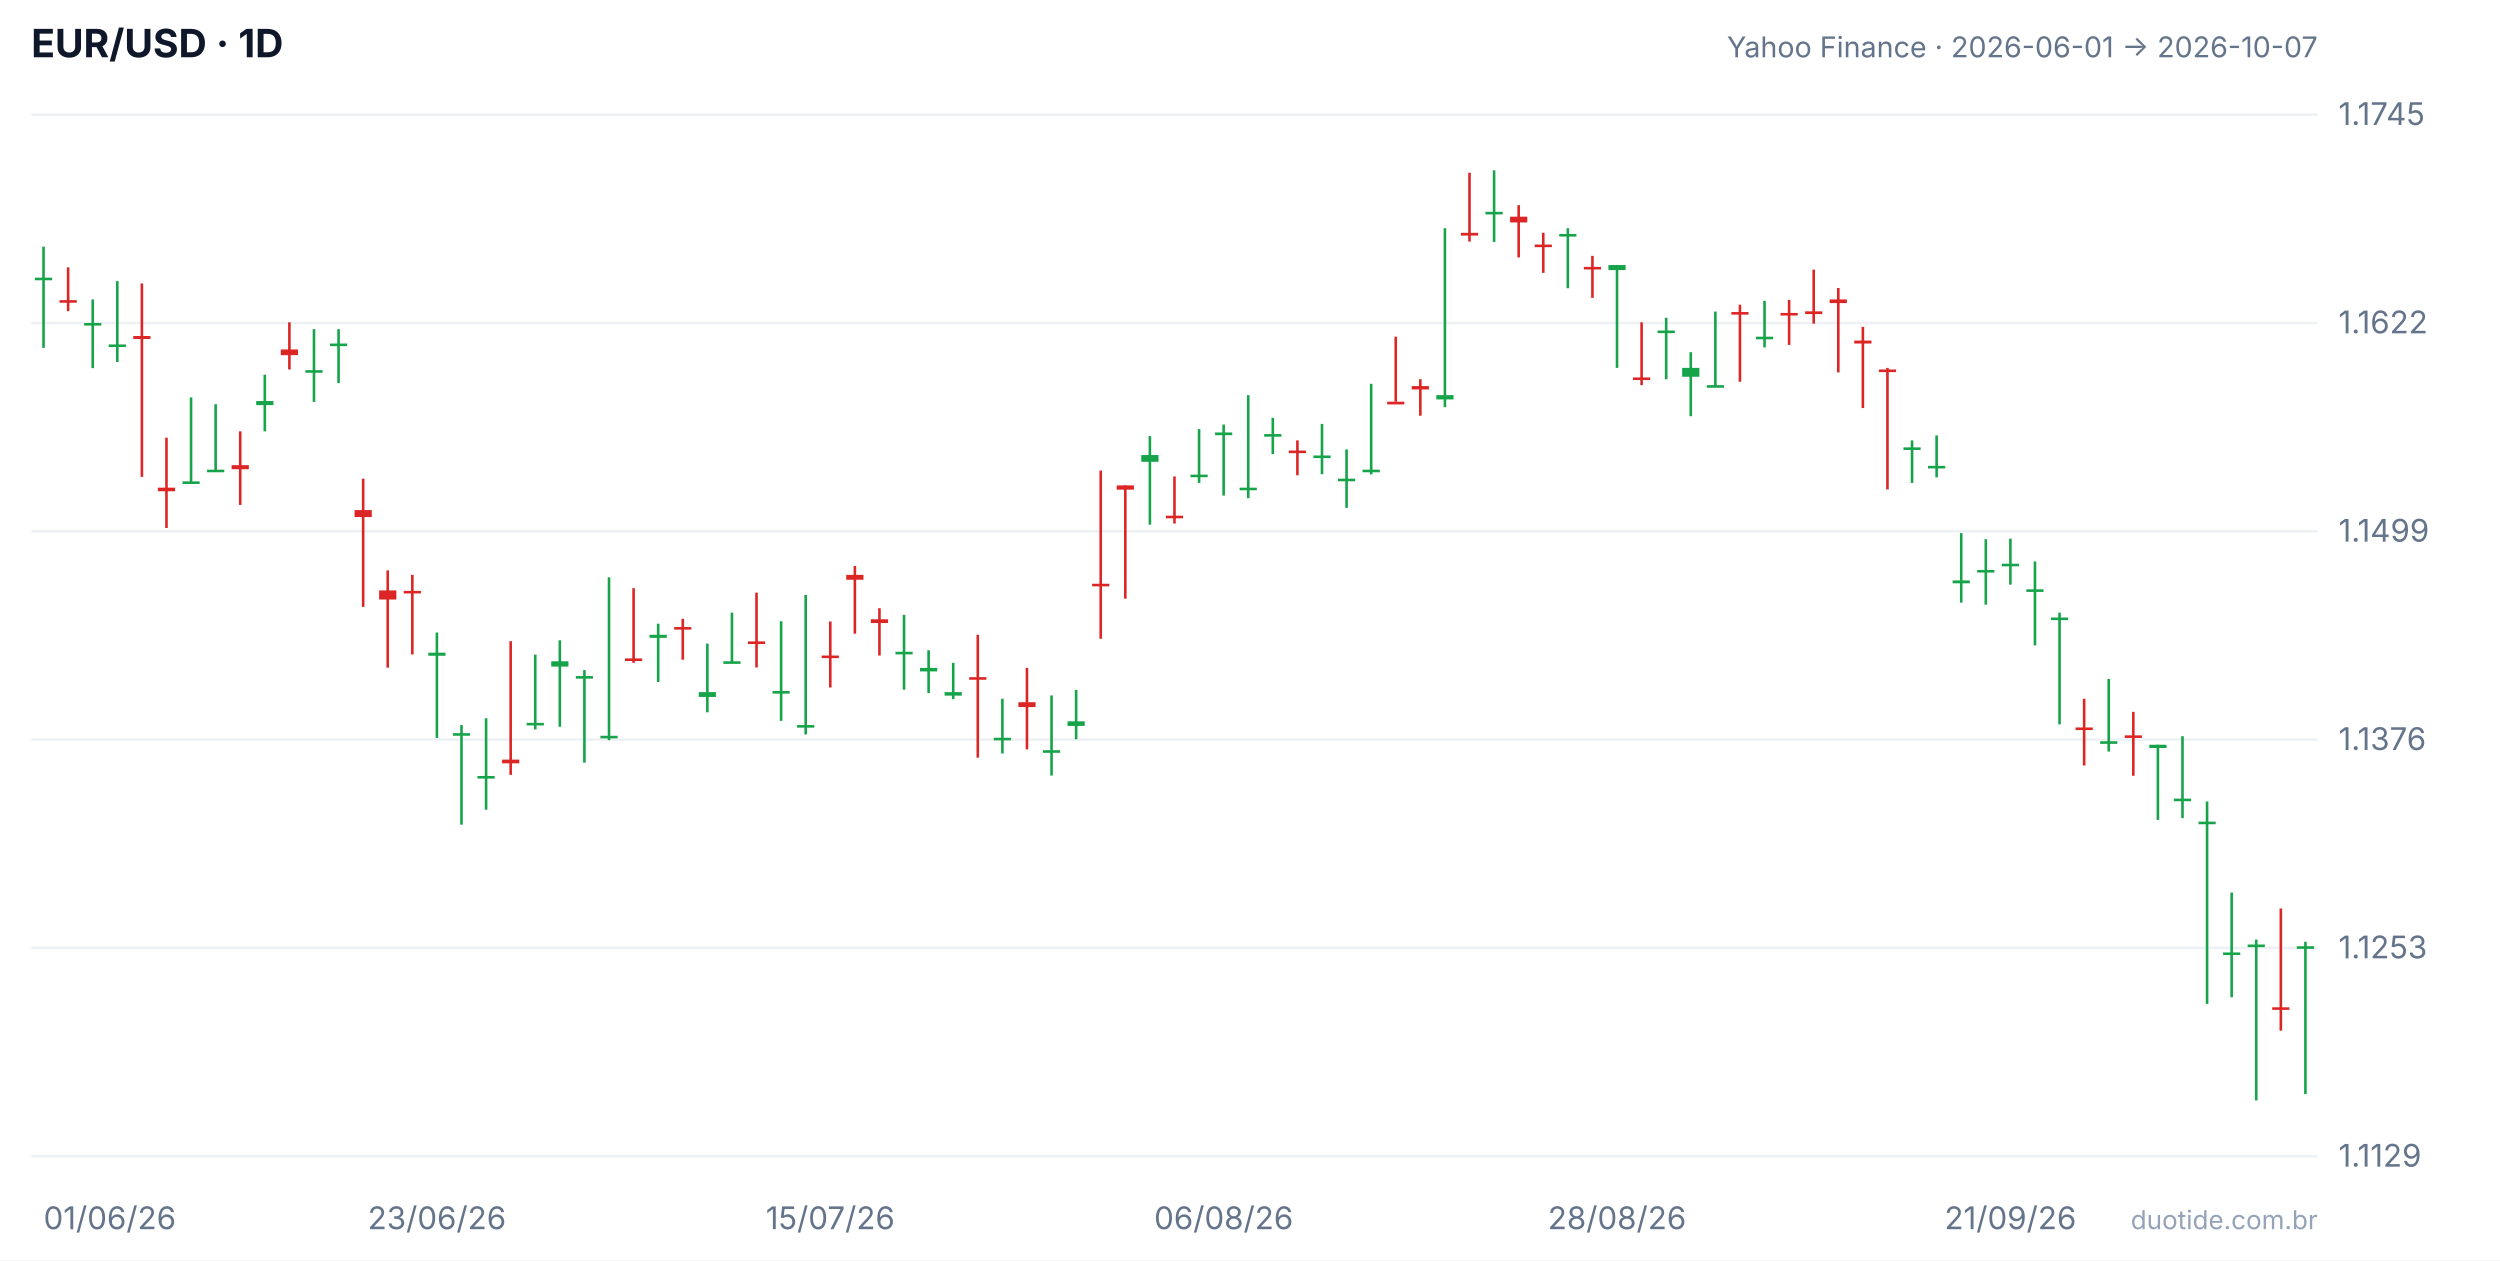
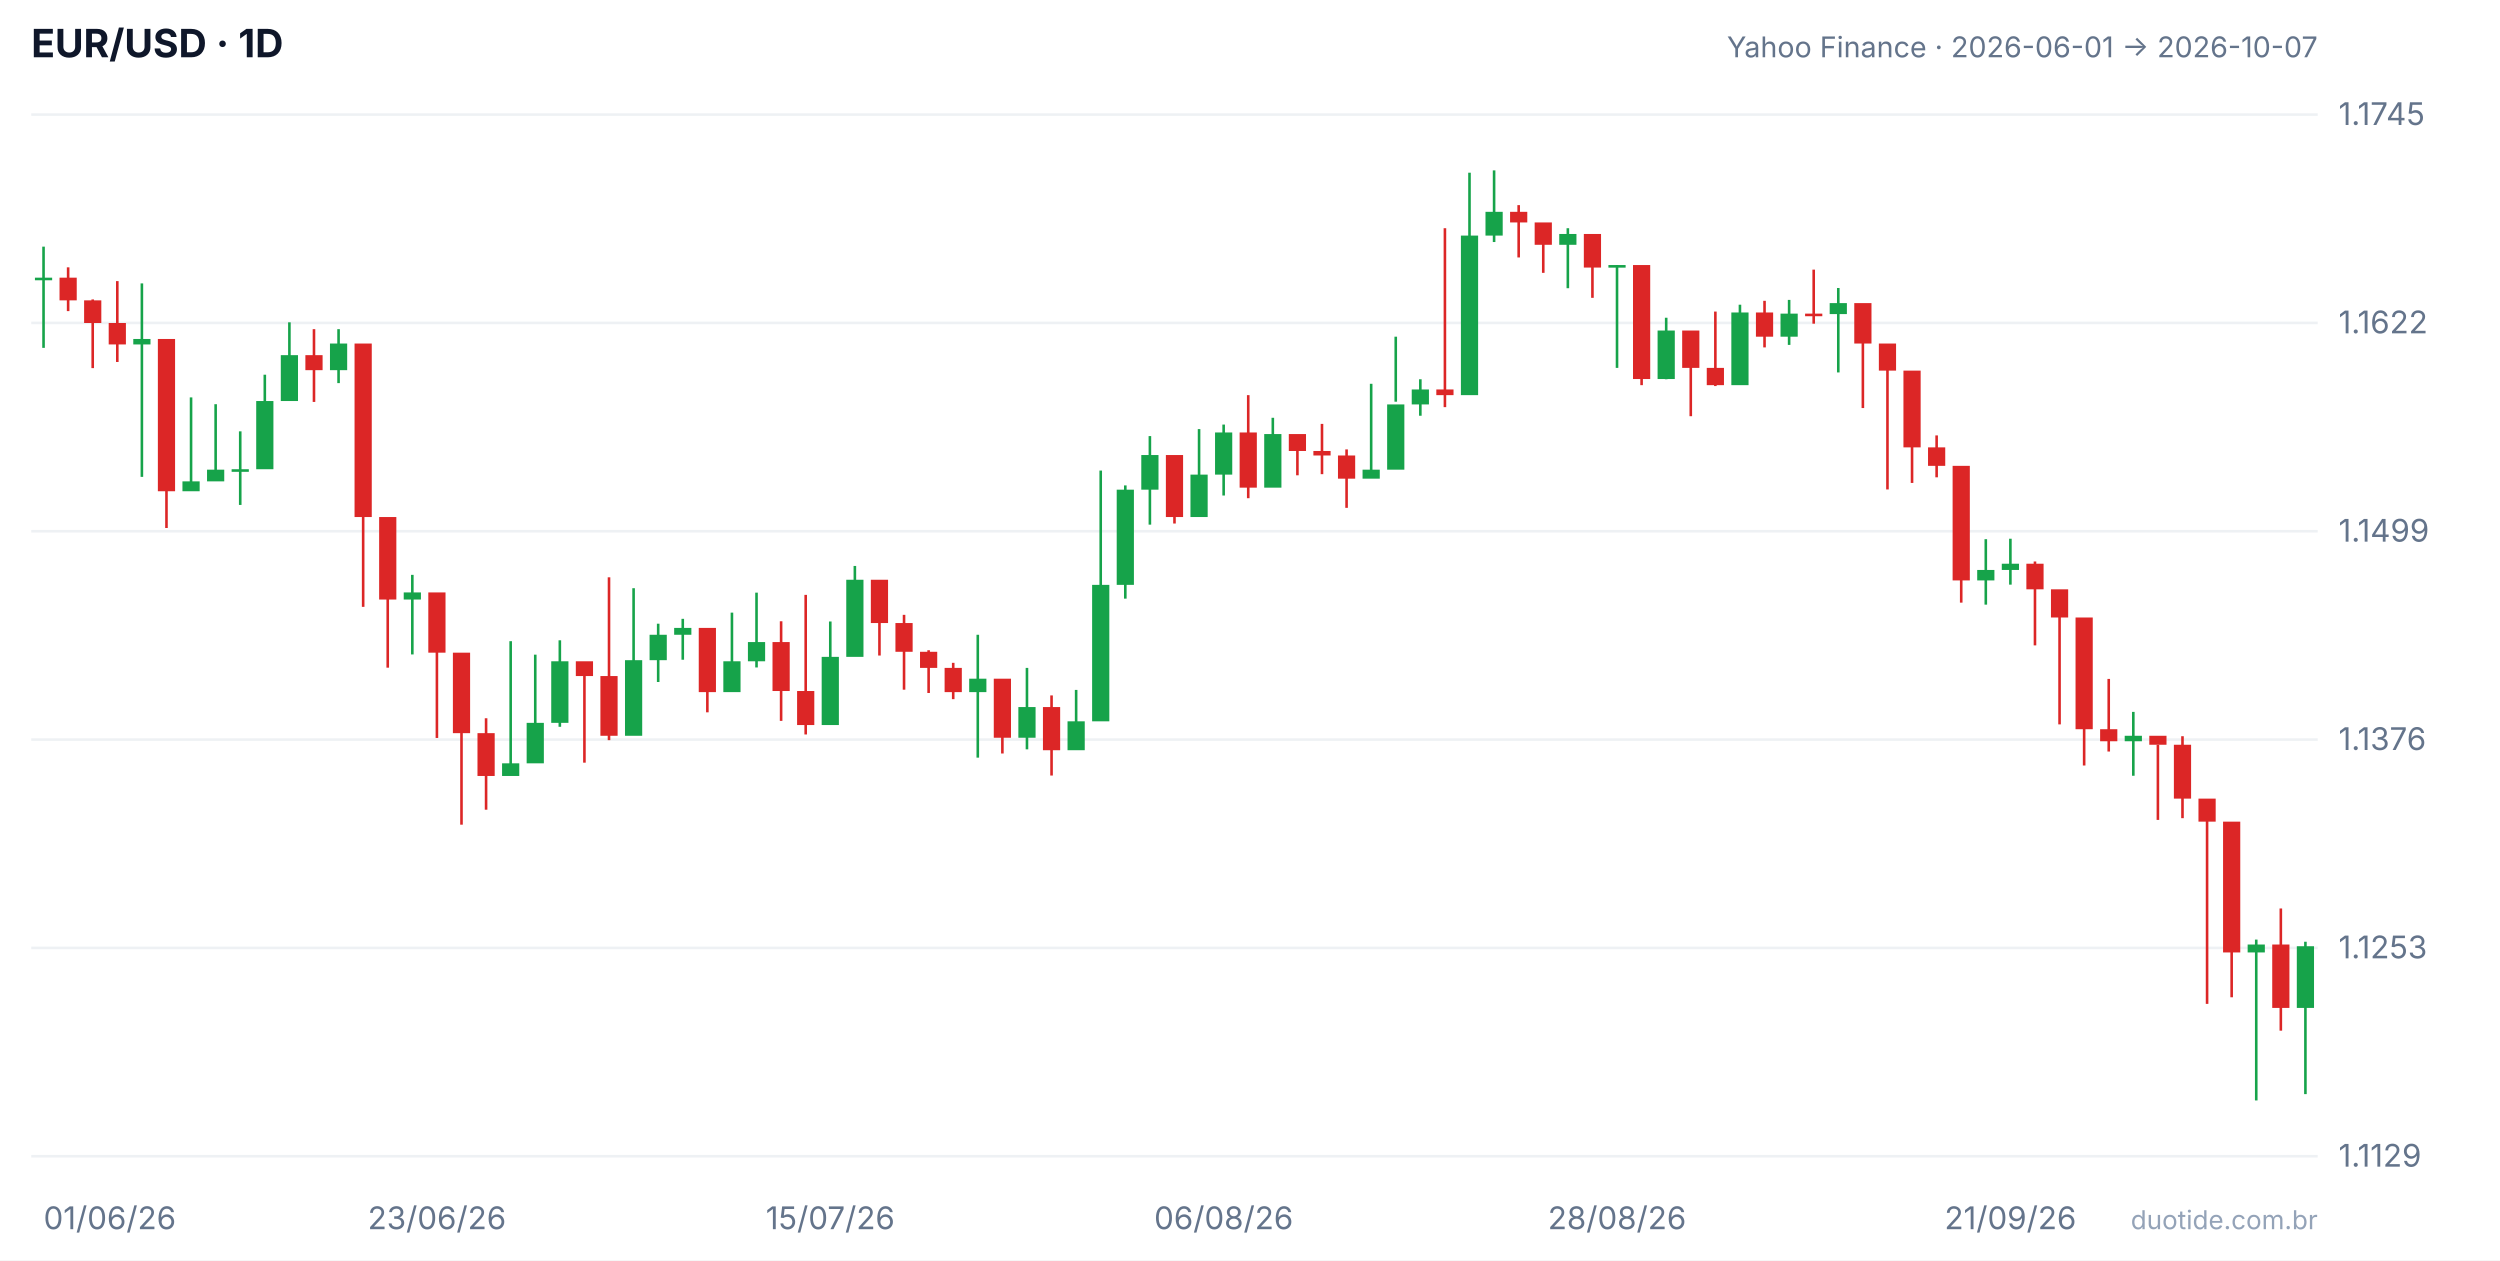
<svg xmlns="http://www.w3.org/2000/svg" viewBox="0 0 960 484" font-family="Inter,system-ui,sans-serif" font-size="12" role="img">
  <rect width="960" height="484" fill="#ffffff" />
  <text x="12" y="22" font-size="15" font-weight="700" fill="#0f172a">EUR/USD · 1D</text>
  <text x="890" y="22" font-size="11" fill="#64748b" text-anchor="end">Yahoo Finance · 2026-06-01 → 2026-10-07</text>
  <line x1="12" x2="890" y1="444" y2="444" stroke="#eef1f4" />
  <text x="898" y="448" fill="#64748b">1.1129</text>
  <line x1="12" x2="890" y1="364" y2="364" stroke="#eef1f4" />
  <text x="898" y="368" fill="#64748b">1.1253</text>
  <line x1="12" x2="890" y1="284" y2="284" stroke="#eef1f4" />
  <text x="898" y="288" fill="#64748b">1.1376</text>
  <line x1="12" x2="890" y1="204" y2="204" stroke="#eef1f4" />
  <text x="898" y="208" fill="#64748b">1.1499</text>
  <line x1="12" x2="890" y1="124" y2="124" stroke="#eef1f4" />
  <text x="898" y="128" fill="#64748b">1.1622</text>
  <line x1="12" x2="890" y1="44" y2="44" stroke="#eef1f4" />
  <text x="898" y="48" fill="#64748b">1.1745</text>
  <text x="16.72" y="472" fill="#64748b" text-anchor="start">01/06/26</text>
  <text x="167.774" y="472" fill="#64748b" text-anchor="middle">23/06/26</text>
  <text x="318.828" y="472" fill="#64748b" text-anchor="middle">15/07/26</text>
  <text x="469.882" y="472" fill="#64748b" text-anchor="middle">06/08/26</text>
  <text x="620.935" y="472" fill="#64748b" text-anchor="middle">28/08/26</text>
  <text x="771.989" y="472" fill="#64748b" text-anchor="middle">21/09/26</text>
  <line x1="16.72" x2="16.72" y1="94.71" y2="133.579" stroke="#16a34a" />
  <rect x="13.416" y="106.625" width="6.609" height="1" fill="#16a34a" />
  <line x1="26.161" x2="26.161" y1="102.657" y2="119.467" stroke="#dc2626" />
-   <rect x="22.857" y="115.25" width="6.609" height="1" fill="#dc2626" />
-   <line x1="35.602" x2="35.602" y1="114.985" y2="141.357" stroke="#16a34a" />
-   <rect x="32.298" y="124.03" width="6.609" height="1" fill="#16a34a" />
-   <line x1="45.043" x2="45.043" y1="107.946" y2="138.999" stroke="#16a34a" />
-   <rect x="41.739" y="132.267" width="6.609" height="1" fill="#16a34a" />
-   <line x1="54.484" x2="54.484" y1="108.826" y2="183.118" stroke="#dc2626" />
-   <rect x="51.18" y="129.027" width="6.609" height="1.138" fill="#dc2626" />
+   <rect x="22.857" y="106.625" width="6.609" height="8.713" fill="#dc2626" />
+   <line x1="35.602" x2="35.602" y1="114.985" y2="141.357" stroke="#dc2626" />
+   <rect x="32.298" y="115.338" width="6.609" height="8.693" fill="#dc2626" />
+   <line x1="45.043" x2="45.043" y1="107.946" y2="138.999" stroke="#dc2626" />
+   <rect x="41.739" y="124.03" width="6.609" height="8.236" fill="#dc2626" />
+   <line x1="54.484" x2="54.484" y1="108.826" y2="183.118" stroke="#16a34a" />
+   <rect x="51.18" y="130.165" width="6.609" height="2.102" fill="#16a34a" />
  <line x1="63.925" x2="63.925" y1="168.065" y2="202.752" stroke="#dc2626" />
-   <rect x="60.62" y="187.261" width="6.609" height="1.379" fill="#dc2626" />
+   <rect x="60.62" y="130.165" width="6.609" height="58.475" fill="#dc2626" />
  <line x1="73.366" x2="73.366" y1="152.602" y2="185.19" stroke="#16a34a" />
-   <rect x="70.061" y="184.845" width="6.609" height="1" fill="#16a34a" />
+   <rect x="70.061" y="184.845" width="6.609" height="3.795" fill="#16a34a" />
  <line x1="82.806" x2="82.806" y1="155.213" y2="181.218" stroke="#16a34a" />
-   <rect x="79.502" y="180.354" width="6.609" height="1" fill="#16a34a" />
-   <line x1="92.247" x2="92.247" y1="165.637" y2="193.895" stroke="#dc2626" />
-   <rect x="88.943" y="178.626" width="6.609" height="1.556" fill="#dc2626" />
+   <rect x="79.502" y="180.354" width="6.609" height="4.49" fill="#16a34a" />
+   <line x1="92.247" x2="92.247" y1="165.637" y2="193.895" stroke="#16a34a" />
+   <rect x="88.943" y="180.182" width="6.609" height="1" fill="#16a34a" />
  <line x1="101.688" x2="101.688" y1="143.888" y2="165.637" stroke="#16a34a" />
-   <rect x="98.384" y="153.996" width="6.609" height="1.566" fill="#16a34a" />
-   <line x1="111.129" x2="111.129" y1="123.768" y2="141.881" stroke="#dc2626" />
-   <rect x="107.825" y="134.192" width="6.609" height="2.186" fill="#dc2626" />
-   <line x1="120.57" x2="120.57" y1="126.398" y2="154.343" stroke="#16a34a" />
-   <rect x="117.266" y="142.143" width="6.609" height="1" fill="#16a34a" />
+   <rect x="98.384" y="153.996" width="6.609" height="26.186" fill="#16a34a" />
+   <line x1="111.129" x2="111.129" y1="123.768" y2="141.881" stroke="#16a34a" />
+   <rect x="107.825" y="136.378" width="6.609" height="17.618" fill="#16a34a" />
+   <line x1="120.57" x2="120.57" y1="126.398" y2="154.343" stroke="#dc2626" />
+   <rect x="117.266" y="136.378" width="6.609" height="5.765" fill="#dc2626" />
  <line x1="130.011" x2="130.011" y1="126.398" y2="147.115" stroke="#16a34a" />
-   <rect x="126.706" y="131.916" width="6.609" height="1" fill="#16a34a" />
+   <rect x="126.706" y="131.916" width="6.609" height="10.227" fill="#16a34a" />
  <line x1="139.452" x2="139.452" y1="183.809" y2="233.034" stroke="#dc2626" />
-   <rect x="136.147" y="195.875" width="6.609" height="2.666" fill="#dc2626" />
+   <rect x="136.147" y="131.916" width="6.609" height="66.625" fill="#dc2626" />
  <line x1="148.892" x2="148.892" y1="219.035" y2="256.387" stroke="#dc2626" />
-   <rect x="145.588" y="226.723" width="6.609" height="3.497" fill="#dc2626" />
-   <line x1="158.333" x2="158.333" y1="220.745" y2="251.305" stroke="#dc2626" />
-   <rect x="155.029" y="226.895" width="6.609" height="1" fill="#dc2626" />
-   <line x1="167.774" x2="167.774" y1="242.902" y2="283.38" stroke="#16a34a" />
-   <rect x="164.47" y="250.626" width="6.609" height="1.187" fill="#16a34a" />
-   <line x1="177.215" x2="177.215" y1="278.418" y2="316.678" stroke="#16a34a" />
-   <rect x="173.911" y="281.53" width="6.609" height="1" fill="#16a34a" />
-   <line x1="186.656" x2="186.656" y1="275.808" y2="310.927" stroke="#16a34a" />
-   <rect x="183.352" y="297.974" width="6.609" height="1" fill="#16a34a" />
-   <line x1="196.097" x2="196.097" y1="246.215" y2="297.556" stroke="#dc2626" />
-   <rect x="192.792" y="291.691" width="6.609" height="1.425" fill="#dc2626" />
+   <rect x="145.588" y="198.541" width="6.609" height="31.68" fill="#dc2626" />
+   <line x1="158.333" x2="158.333" y1="220.745" y2="251.305" stroke="#16a34a" />
+   <rect x="155.029" y="227.491" width="6.609" height="2.729" fill="#16a34a" />
+   <line x1="167.774" x2="167.774" y1="242.902" y2="283.38" stroke="#dc2626" />
+   <rect x="164.47" y="227.491" width="6.609" height="23.135" fill="#dc2626" />
+   <line x1="177.215" x2="177.215" y1="278.418" y2="316.678" stroke="#dc2626" />
+   <rect x="173.911" y="250.626" width="6.609" height="30.904" fill="#dc2626" />
+   <line x1="186.656" x2="186.656" y1="275.808" y2="310.927" stroke="#dc2626" />
+   <rect x="183.352" y="281.53" width="6.609" height="16.444" fill="#dc2626" />
+   <line x1="196.097" x2="196.097" y1="246.215" y2="297.556" stroke="#16a34a" />
+   <rect x="192.792" y="293.116" width="6.609" height="4.858" fill="#16a34a" />
  <line x1="205.538" x2="205.538" y1="251.389" y2="280.1" stroke="#16a34a" />
-   <rect x="202.233" y="277.576" width="6.609" height="1" fill="#16a34a" />
+   <rect x="202.233" y="277.576" width="6.609" height="15.54" fill="#16a34a" />
  <line x1="214.978" x2="214.978" y1="245.875" y2="279.091" stroke="#16a34a" />
-   <rect x="211.674" y="253.932" width="6.609" height="2.032" fill="#16a34a" />
-   <line x1="224.419" x2="224.419" y1="257.319" y2="292.864" stroke="#16a34a" />
-   <rect x="221.115" y="259.603" width="6.609" height="1" fill="#16a34a" />
-   <line x1="233.86" x2="233.86" y1="221.685" y2="284.22" stroke="#16a34a" />
-   <rect x="230.556" y="282.539" width="6.609" height="1" fill="#16a34a" />
-   <line x1="243.301" x2="243.301" y1="225.87" y2="254.525" stroke="#dc2626" />
-   <rect x="239.997" y="252.831" width="6.609" height="1" fill="#dc2626" />
+   <rect x="211.674" y="253.932" width="6.609" height="23.644" fill="#16a34a" />
+   <line x1="224.419" x2="224.419" y1="257.319" y2="292.864" stroke="#dc2626" />
+   <rect x="221.115" y="253.932" width="6.609" height="5.671" fill="#dc2626" />
+   <line x1="233.86" x2="233.86" y1="221.685" y2="284.22" stroke="#dc2626" />
+   <rect x="230.556" y="259.603" width="6.609" height="22.937" fill="#dc2626" />
+   <line x1="243.301" x2="243.301" y1="225.87" y2="254.525" stroke="#16a34a" />
+   <rect x="239.997" y="253.509" width="6.609" height="29.031" fill="#16a34a" />
  <line x1="252.742" x2="252.742" y1="239.502" y2="261.886" stroke="#16a34a" />
-   <rect x="249.438" y="243.752" width="6.609" height="1.189" fill="#16a34a" />
-   <line x1="262.183" x2="262.183" y1="237.631" y2="253.338" stroke="#dc2626" />
-   <rect x="258.878" y="240.778" width="6.609" height="1" fill="#dc2626" />
-   <line x1="271.624" x2="271.624" y1="247.148" y2="273.534" stroke="#16a34a" />
-   <rect x="268.319" y="265.773" width="6.609" height="1.857" fill="#16a34a" />
+   <rect x="249.438" y="243.752" width="6.609" height="9.756" fill="#16a34a" />
+   <line x1="262.183" x2="262.183" y1="237.631" y2="253.338" stroke="#16a34a" />
+   <rect x="258.878" y="241.118" width="6.609" height="2.634" fill="#16a34a" />
+   <line x1="271.624" x2="271.624" y1="247.148" y2="273.534" stroke="#dc2626" />
+   <rect x="268.319" y="241.118" width="6.609" height="24.655" fill="#dc2626" />
  <line x1="281.065" x2="281.065" y1="235.248" y2="254.44" stroke="#16a34a" />
-   <rect x="277.76" y="253.932" width="6.609" height="1" fill="#16a34a" />
-   <line x1="290.505" x2="290.505" y1="227.577" y2="256.303" stroke="#dc2626" />
-   <rect x="287.201" y="246.3" width="6.609" height="1" fill="#dc2626" />
-   <line x1="299.946" x2="299.946" y1="238.567" y2="276.818" stroke="#16a34a" />
-   <rect x="296.642" y="265.35" width="6.609" height="1" fill="#16a34a" />
-   <line x1="309.387" x2="309.387" y1="228.43" y2="282.035" stroke="#16a34a" />
-   <rect x="306.083" y="278.418" width="6.609" height="1" fill="#16a34a" />
-   <line x1="318.828" x2="318.828" y1="238.652" y2="263.999" stroke="#dc2626" />
-   <rect x="315.524" y="251.729" width="6.609" height="1" fill="#dc2626" />
-   <line x1="328.269" x2="328.269" y1="217.325" y2="243.327" stroke="#dc2626" />
-   <rect x="324.965" y="220.745" width="6.609" height="1.879" fill="#dc2626" />
+   <rect x="277.76" y="253.932" width="6.609" height="11.841" fill="#16a34a" />
+   <line x1="290.505" x2="290.505" y1="227.577" y2="256.303" stroke="#16a34a" />
+   <rect x="287.201" y="246.554" width="6.609" height="7.378" fill="#16a34a" />
+   <line x1="299.946" x2="299.946" y1="238.567" y2="276.818" stroke="#dc2626" />
+   <rect x="296.642" y="246.554" width="6.609" height="18.796" fill="#dc2626" />
+   <line x1="309.387" x2="309.387" y1="228.43" y2="282.035" stroke="#dc2626" />
+   <rect x="306.083" y="265.35" width="6.609" height="13.068" fill="#dc2626" />
+   <line x1="318.828" x2="318.828" y1="238.652" y2="263.999" stroke="#16a34a" />
+   <rect x="315.524" y="252.237" width="6.609" height="26.181" fill="#16a34a" />
+   <line x1="328.269" x2="328.269" y1="217.325" y2="243.327" stroke="#16a34a" />
+   <rect x="324.965" y="222.625" width="6.609" height="29.612" fill="#16a34a" />
  <line x1="337.71" x2="337.71" y1="233.544" y2="251.729" stroke="#dc2626" />
-   <rect x="334.405" y="237.801" width="6.609" height="1.446" fill="#dc2626" />
-   <line x1="347.151" x2="347.151" y1="236.099" y2="264.843" stroke="#16a34a" />
-   <rect x="343.846" y="250.287" width="6.609" height="1" fill="#16a34a" />
-   <line x1="356.591" x2="356.591" y1="249.693" y2="266.111" stroke="#16a34a" />
-   <rect x="353.287" y="256.473" width="6.609" height="1.354" fill="#16a34a" />
-   <line x1="366.032" x2="366.032" y1="254.525" y2="268.474" stroke="#16a34a" />
-   <rect x="362.728" y="265.773" width="6.609" height="1.351" fill="#16a34a" />
-   <line x1="375.473" x2="375.473" y1="243.752" y2="290.936" stroke="#dc2626" />
-   <rect x="372.169" y="260.026" width="6.609" height="1" fill="#dc2626" />
-   <line x1="384.914" x2="384.914" y1="268.305" y2="289.342" stroke="#16a34a" />
-   <rect x="381.61" y="283.296" width="6.609" height="1" fill="#16a34a" />
-   <line x1="394.355" x2="394.355" y1="256.473" y2="287.747" stroke="#dc2626" />
-   <rect x="391.051" y="269.655" width="6.609" height="1.855" fill="#dc2626" />
-   <line x1="403.796" x2="403.796" y1="267.039" y2="297.807" stroke="#16a34a" />
-   <rect x="400.491" y="288.083" width="6.609" height="1" fill="#16a34a" />
+   <rect x="334.405" y="222.625" width="6.609" height="16.622" fill="#dc2626" />
+   <line x1="347.151" x2="347.151" y1="236.099" y2="264.843" stroke="#dc2626" />
+   <rect x="343.846" y="239.247" width="6.609" height="11.04" fill="#dc2626" />
+   <line x1="356.591" x2="356.591" y1="249.693" y2="266.111" stroke="#dc2626" />
+   <rect x="353.287" y="250.287" width="6.609" height="6.186" fill="#dc2626" />
+   <line x1="366.032" x2="366.032" y1="254.525" y2="268.474" stroke="#dc2626" />
+   <rect x="362.728" y="256.473" width="6.609" height="9.3" fill="#dc2626" />
+   <line x1="375.473" x2="375.473" y1="243.752" y2="290.936" stroke="#16a34a" />
+   <rect x="372.169" y="260.619" width="6.609" height="5.155" fill="#16a34a" />
+   <line x1="384.914" x2="384.914" y1="268.305" y2="289.342" stroke="#dc2626" />
+   <rect x="381.61" y="260.619" width="6.609" height="22.677" fill="#dc2626" />
+   <line x1="394.355" x2="394.355" y1="256.473" y2="287.747" stroke="#16a34a" />
+   <rect x="391.051" y="271.511" width="6.609" height="11.785" fill="#16a34a" />
+   <line x1="403.796" x2="403.796" y1="267.039" y2="297.807" stroke="#dc2626" />
+   <rect x="400.491" y="271.511" width="6.609" height="16.573" fill="#dc2626" />
  <line x1="413.237" x2="413.237" y1="264.929" y2="283.884" stroke="#16a34a" />
-   <rect x="409.932" y="276.987" width="6.609" height="1.768" fill="#16a34a" />
-   <line x1="422.677" x2="422.677" y1="180.7" y2="245.281" stroke="#dc2626" />
-   <rect x="419.373" y="224.162" width="6.609" height="1" fill="#dc2626" />
-   <line x1="432.118" x2="432.118" y1="186.398" y2="229.879" stroke="#dc2626" />
-   <rect x="428.814" y="186.398" width="6.609" height="1.638" fill="#dc2626" />
+   <rect x="409.932" y="276.987" width="6.609" height="11.096" fill="#16a34a" />
+   <line x1="422.677" x2="422.677" y1="180.7" y2="245.281" stroke="#16a34a" />
+   <rect x="419.373" y="224.589" width="6.609" height="52.398" fill="#16a34a" />
+   <line x1="432.118" x2="432.118" y1="186.398" y2="229.879" stroke="#16a34a" />
+   <rect x="428.814" y="188.036" width="6.609" height="36.553" fill="#16a34a" />
  <line x1="441.559" x2="441.559" y1="167.457" y2="201.464" stroke="#16a34a" />
-   <rect x="438.255" y="174.734" width="6.609" height="2.595" fill="#16a34a" />
+   <rect x="438.255" y="174.734" width="6.609" height="13.302" fill="#16a34a" />
  <line x1="451" x2="451" y1="182.946" y2="201.034" stroke="#dc2626" />
-   <rect x="447.696" y="198.026" width="6.609" height="1" fill="#dc2626" />
+   <rect x="447.696" y="174.734" width="6.609" height="23.807" fill="#dc2626" />
  <line x1="460.441" x2="460.441" y1="164.77" y2="185.448" stroke="#16a34a" />
-   <rect x="457.137" y="182.255" width="6.609" height="1" fill="#16a34a" />
+   <rect x="457.137" y="182.255" width="6.609" height="16.286" fill="#16a34a" />
  <line x1="469.882" x2="469.882" y1="163.034" y2="190.278" stroke="#16a34a" />
-   <rect x="466.577" y="166.07" width="6.609" height="1.04" fill="#16a34a" />
-   <line x1="479.323" x2="479.323" y1="151.732" y2="191.312" stroke="#16a34a" />
-   <rect x="476.018" y="187.261" width="6.609" height="1" fill="#16a34a" />
+   <rect x="466.577" y="166.07" width="6.609" height="16.185" fill="#16a34a" />
+   <line x1="479.323" x2="479.323" y1="151.732" y2="191.312" stroke="#dc2626" />
+   <rect x="476.018" y="166.07" width="6.609" height="21.19" fill="#dc2626" />
  <line x1="488.763" x2="488.763" y1="160.429" y2="174.388" stroke="#16a34a" />
-   <rect x="485.459" y="166.678" width="6.609" height="1" fill="#16a34a" />
+   <rect x="485.459" y="166.678" width="6.609" height="20.583" fill="#16a34a" />
  <line x1="498.204" x2="498.204" y1="169.105" y2="182.514" stroke="#dc2626" />
-   <rect x="494.9" y="173.003" width="6.609" height="1" fill="#dc2626" />
-   <line x1="507.645" x2="507.645" y1="162.774" y2="182.082" stroke="#16a34a" />
-   <rect x="504.341" y="174.907" width="6.609" height="1" fill="#16a34a" />
-   <line x1="517.086" x2="517.086" y1="172.57" y2="195.014" stroke="#16a34a" />
-   <rect x="513.782" y="183.809" width="6.609" height="1" fill="#16a34a" />
+   <rect x="494.9" y="166.678" width="6.609" height="6.498" fill="#dc2626" />
+   <line x1="507.645" x2="507.645" y1="162.774" y2="182.082" stroke="#dc2626" />
+   <rect x="504.341" y="173.176" width="6.609" height="1.732" fill="#dc2626" />
+   <line x1="517.086" x2="517.086" y1="172.57" y2="195.014" stroke="#dc2626" />
+   <rect x="513.782" y="174.907" width="6.609" height="8.902" fill="#dc2626" />
  <line x1="526.527" x2="526.527" y1="147.376" y2="182.169" stroke="#16a34a" />
-   <rect x="523.223" y="180.354" width="6.609" height="1" fill="#16a34a" />
-   <line x1="535.968" x2="535.968" y1="129.29" y2="154.256" stroke="#dc2626" />
-   <rect x="532.663" y="154.256" width="6.609" height="1.043" fill="#dc2626" />
-   <line x1="545.409" x2="545.409" y1="145.632" y2="159.647" stroke="#dc2626" />
-   <rect x="542.104" y="148.248" width="6.609" height="1.307" fill="#dc2626" />
-   <line x1="554.849" x2="554.849" y1="87.633" y2="156.344" stroke="#16a34a" />
-   <rect x="551.545" y="151.732" width="6.609" height="1.653" fill="#16a34a" />
-   <line x1="564.29" x2="564.29" y1="66.32" y2="92.766" stroke="#dc2626" />
-   <rect x="560.986" y="89.403" width="6.609" height="1.062" fill="#dc2626" />
+   <rect x="523.223" y="180.354" width="6.609" height="3.455" fill="#16a34a" />
+   <line x1="535.968" x2="535.968" y1="129.29" y2="154.256" stroke="#16a34a" />
+   <rect x="532.663" y="155.3" width="6.609" height="25.054" fill="#16a34a" />
+   <line x1="545.409" x2="545.409" y1="145.632" y2="159.647" stroke="#16a34a" />
+   <rect x="542.104" y="149.555" width="6.609" height="5.745" fill="#16a34a" />
+   <line x1="554.849" x2="554.849" y1="87.633" y2="156.344" stroke="#dc2626" />
+   <rect x="551.545" y="149.555" width="6.609" height="2.177" fill="#dc2626" />
+   <line x1="564.29" x2="564.29" y1="66.32" y2="92.766" stroke="#16a34a" />
+   <rect x="560.986" y="90.465" width="6.609" height="61.267" fill="#16a34a" />
  <line x1="573.731" x2="573.731" y1="65.429" y2="92.942" stroke="#16a34a" />
-   <rect x="570.427" y="81.34" width="6.609" height="1" fill="#16a34a" />
+   <rect x="570.427" y="81.34" width="6.609" height="9.126" fill="#16a34a" />
  <line x1="583.172" x2="583.172" y1="78.767" y2="98.862" stroke="#dc2626" />
-   <rect x="579.868" y="83.202" width="6.609" height="2.216" fill="#dc2626" />
+   <rect x="579.868" y="81.34" width="6.609" height="4.079" fill="#dc2626" />
  <line x1="592.613" x2="592.613" y1="89.403" y2="104.774" stroke="#dc2626" />
-   <rect x="589.309" y="93.915" width="6.609" height="1" fill="#dc2626" />
+   <rect x="589.309" y="85.418" width="6.609" height="8.585" fill="#dc2626" />
  <line x1="602.054" x2="602.054" y1="87.633" y2="110.675" stroke="#16a34a" />
-   <rect x="598.749" y="89.846" width="6.609" height="1" fill="#16a34a" />
+   <rect x="598.749" y="89.846" width="6.609" height="4.158" fill="#16a34a" />
  <line x1="611.495" x2="611.495" y1="98.245" y2="114.371" stroke="#dc2626" />
-   <rect x="608.19" y="102.481" width="6.609" height="1" fill="#dc2626" />
+   <rect x="608.19" y="89.846" width="6.609" height="12.899" fill="#dc2626" />
  <line x1="620.935" x2="620.935" y1="101.775" y2="141.27" stroke="#16a34a" />
-   <rect x="617.631" y="101.775" width="6.609" height="1.941" fill="#16a34a" />
+   <rect x="617.631" y="101.775" width="6.609" height="1" fill="#16a34a" />
  <line x1="630.376" x2="630.376" y1="123.768" y2="147.9" stroke="#dc2626" />
-   <rect x="627.072" y="144.935" width="6.609" height="1" fill="#dc2626" />
+   <rect x="627.072" y="101.775" width="6.609" height="43.771" fill="#dc2626" />
  <line x1="639.817" x2="639.817" y1="122.012" y2="145.632" stroke="#16a34a" />
-   <rect x="636.513" y="126.924" width="6.609" height="1" fill="#16a34a" />
-   <line x1="649.258" x2="649.258" y1="135.241" y2="159.82" stroke="#16a34a" />
-   <rect x="645.954" y="141.27" width="6.609" height="3.404" fill="#16a34a" />
-   <line x1="658.699" x2="658.699" y1="119.642" y2="148.248" stroke="#16a34a" />
-   <rect x="655.395" y="147.9" width="6.609" height="1" fill="#16a34a" />
-   <line x1="668.14" x2="668.14" y1="117.007" y2="146.592" stroke="#dc2626" />
-   <rect x="664.835" y="119.819" width="6.609" height="1" fill="#dc2626" />
-   <line x1="677.581" x2="677.581" y1="115.513" y2="133.404" stroke="#16a34a" />
-   <rect x="674.276" y="129.29" width="6.609" height="1" fill="#16a34a" />
-   <line x1="687.022" x2="687.022" y1="115.162" y2="132.442" stroke="#dc2626" />
-   <rect x="683.717" y="120.169" width="6.609" height="1" fill="#dc2626" />
+   <rect x="636.513" y="126.924" width="6.609" height="18.622" fill="#16a34a" />
+   <line x1="649.258" x2="649.258" y1="135.241" y2="159.82" stroke="#dc2626" />
+   <rect x="645.954" y="126.924" width="6.609" height="14.346" fill="#dc2626" />
+   <line x1="658.699" x2="658.699" y1="119.642" y2="148.248" stroke="#dc2626" />
+   <rect x="655.395" y="141.27" width="6.609" height="6.63" fill="#dc2626" />
+   <line x1="668.14" x2="668.14" y1="117.007" y2="146.592" stroke="#16a34a" />
+   <rect x="664.835" y="119.994" width="6.609" height="27.906" fill="#16a34a" />
+   <line x1="677.581" x2="677.581" y1="115.513" y2="133.404" stroke="#dc2626" />
+   <rect x="674.276" y="119.994" width="6.609" height="9.296" fill="#dc2626" />
+   <line x1="687.022" x2="687.022" y1="115.162" y2="132.442" stroke="#16a34a" />
+   <rect x="683.717" y="120.433" width="6.609" height="8.857" fill="#16a34a" />
  <line x1="696.462" x2="696.462" y1="103.539" y2="124.294" stroke="#dc2626" />
-   <rect x="693.158" y="119.555" width="6.609" height="1.054" fill="#dc2626" />
-   <line x1="705.903" x2="705.903" y1="110.587" y2="143.016" stroke="#dc2626" />
-   <rect x="702.599" y="114.985" width="6.609" height="1.407" fill="#dc2626" />
+   <rect x="693.158" y="120.433" width="6.609" height="1" fill="#dc2626" />
+   <line x1="705.903" x2="705.903" y1="110.587" y2="143.016" stroke="#16a34a" />
+   <rect x="702.599" y="116.393" width="6.609" height="4.216" fill="#16a34a" />
  <line x1="715.344" x2="715.344" y1="125.521" y2="156.692" stroke="#dc2626" />
-   <rect x="712.04" y="130.778" width="6.609" height="1.138" fill="#dc2626" />
+   <rect x="712.04" y="116.393" width="6.609" height="15.523" fill="#dc2626" />
  <line x1="724.785" x2="724.785" y1="141.27" y2="187.95" stroke="#dc2626" />
-   <rect x="721.481" y="141.881" width="6.609" height="1" fill="#dc2626" />
-   <line x1="734.226" x2="734.226" y1="169.105" y2="185.448" stroke="#16a34a" />
-   <rect x="730.922" y="171.791" width="6.609" height="1" fill="#16a34a" />
-   <line x1="743.667" x2="743.667" y1="167.198" y2="183.291" stroke="#16a34a" />
-   <rect x="740.362" y="178.885" width="6.609" height="1" fill="#16a34a" />
-   <line x1="753.108" x2="753.108" y1="204.727" y2="231.414" stroke="#16a34a" />
-   <rect x="749.803" y="222.882" width="6.609" height="1.11" fill="#16a34a" />
+   <rect x="721.481" y="131.916" width="6.609" height="10.401" fill="#dc2626" />
+   <line x1="734.226" x2="734.226" y1="169.105" y2="185.448" stroke="#dc2626" />
+   <rect x="730.922" y="142.317" width="6.609" height="29.474" fill="#dc2626" />
+   <line x1="743.667" x2="743.667" y1="167.198" y2="183.291" stroke="#dc2626" />
+   <rect x="740.362" y="171.791" width="6.609" height="7.094" fill="#dc2626" />
+   <line x1="753.108" x2="753.108" y1="204.727" y2="231.414" stroke="#dc2626" />
+   <rect x="749.803" y="178.885" width="6.609" height="43.997" fill="#dc2626" />
  <line x1="762.548" x2="762.548" y1="207.044" y2="232.181" stroke="#16a34a" />
-   <rect x="759.244" y="218.864" width="6.609" height="1" fill="#16a34a" />
+   <rect x="759.244" y="218.864" width="6.609" height="4.017" fill="#16a34a" />
  <line x1="771.989" x2="771.989" y1="206.872" y2="224.504" stroke="#16a34a" />
-   <rect x="768.685" y="216.469" width="6.609" height="1" fill="#16a34a" />
-   <line x1="781.43" x2="781.43" y1="215.613" y2="247.827" stroke="#16a34a" />
-   <rect x="778.126" y="226.297" width="6.609" height="1" fill="#16a34a" />
-   <line x1="790.871" x2="790.871" y1="235.248" y2="278.165" stroke="#16a34a" />
-   <rect x="787.567" y="237.12" width="6.609" height="1" fill="#16a34a" />
+   <rect x="768.685" y="216.469" width="6.609" height="2.395" fill="#16a34a" />
+   <line x1="781.43" x2="781.43" y1="215.613" y2="247.827" stroke="#dc2626" />
+   <rect x="778.126" y="216.469" width="6.609" height="9.828" fill="#dc2626" />
+   <line x1="790.871" x2="790.871" y1="235.248" y2="278.165" stroke="#dc2626" />
+   <rect x="787.567" y="226.297" width="6.609" height="10.823" fill="#dc2626" />
  <line x1="800.312" x2="800.312" y1="268.305" y2="293.954" stroke="#dc2626" />
-   <rect x="797.008" y="279.343" width="6.609" height="1" fill="#dc2626" />
-   <line x1="809.753" x2="809.753" y1="260.703" y2="288.587" stroke="#16a34a" />
-   <rect x="806.448" y="284.64" width="6.609" height="1" fill="#16a34a" />
-   <line x1="819.194" x2="819.194" y1="273.365" y2="297.891" stroke="#dc2626" />
-   <rect x="815.889" y="282.372" width="6.609" height="1" fill="#dc2626" />
-   <line x1="828.634" x2="828.634" y1="285.984" y2="314.845" stroke="#16a34a" />
-   <rect x="825.33" y="285.984" width="6.609" height="1.26" fill="#16a34a" />
-   <line x1="838.075" x2="838.075" y1="282.707" y2="314.179" stroke="#16a34a" />
-   <rect x="834.771" y="306.67" width="6.609" height="1" fill="#16a34a" />
-   <line x1="847.516" x2="847.516" y1="307.756" y2="385.49" stroke="#16a34a" />
-   <rect x="844.212" y="315.513" width="6.609" height="1" fill="#16a34a" />
-   <line x1="856.957" x2="856.957" y1="342.738" y2="382.955" stroke="#16a34a" />
-   <rect x="853.653" y="365.738" width="6.609" height="1" fill="#16a34a" />
+   <rect x="797.008" y="237.12" width="6.609" height="42.897" fill="#dc2626" />
+   <line x1="809.753" x2="809.753" y1="260.703" y2="288.587" stroke="#dc2626" />
+   <rect x="806.448" y="280.017" width="6.609" height="4.624" fill="#dc2626" />
+   <line x1="819.194" x2="819.194" y1="273.365" y2="297.891" stroke="#16a34a" />
+   <rect x="815.889" y="282.539" width="6.609" height="2.101" fill="#16a34a" />
+   <line x1="828.634" x2="828.634" y1="285.984" y2="314.845" stroke="#dc2626" />
+   <rect x="825.33" y="282.539" width="6.609" height="3.445" fill="#dc2626" />
+   <line x1="838.075" x2="838.075" y1="282.707" y2="314.179" stroke="#dc2626" />
+   <rect x="834.771" y="285.984" width="6.609" height="20.686" fill="#dc2626" />
+   <line x1="847.516" x2="847.516" y1="307.756" y2="385.49" stroke="#dc2626" />
+   <rect x="844.212" y="306.67" width="6.609" height="8.842" fill="#dc2626" />
+   <line x1="856.957" x2="856.957" y1="342.738" y2="382.955" stroke="#dc2626" />
+   <rect x="853.653" y="315.513" width="6.609" height="50.226" fill="#dc2626" />
  <line x1="866.398" x2="866.398" y1="360.804" y2="422.571" stroke="#16a34a" />
-   <rect x="863.094" y="362.696" width="6.609" height="1" fill="#16a34a" />
+   <rect x="863.094" y="362.696" width="6.609" height="3.042" fill="#16a34a" />
  <line x1="875.839" x2="875.839" y1="348.853" y2="395.775" stroke="#dc2626" />
-   <rect x="872.534" y="386.798" width="6.609" height="1" fill="#dc2626" />
+   <rect x="872.534" y="362.696" width="6.609" height="24.346" fill="#dc2626" />
  <line x1="885.28" x2="885.28" y1="361.627" y2="420.144" stroke="#16a34a" />
-   <rect x="881.975" y="363.354" width="6.609" height="1" fill="#16a34a" />
+   <rect x="881.975" y="363.354" width="6.609" height="23.688" fill="#16a34a" />
  <text x="890" y="472" font-size="10" fill="#94a3b8" text-anchor="end">duotide.com.br</text>
</svg>
